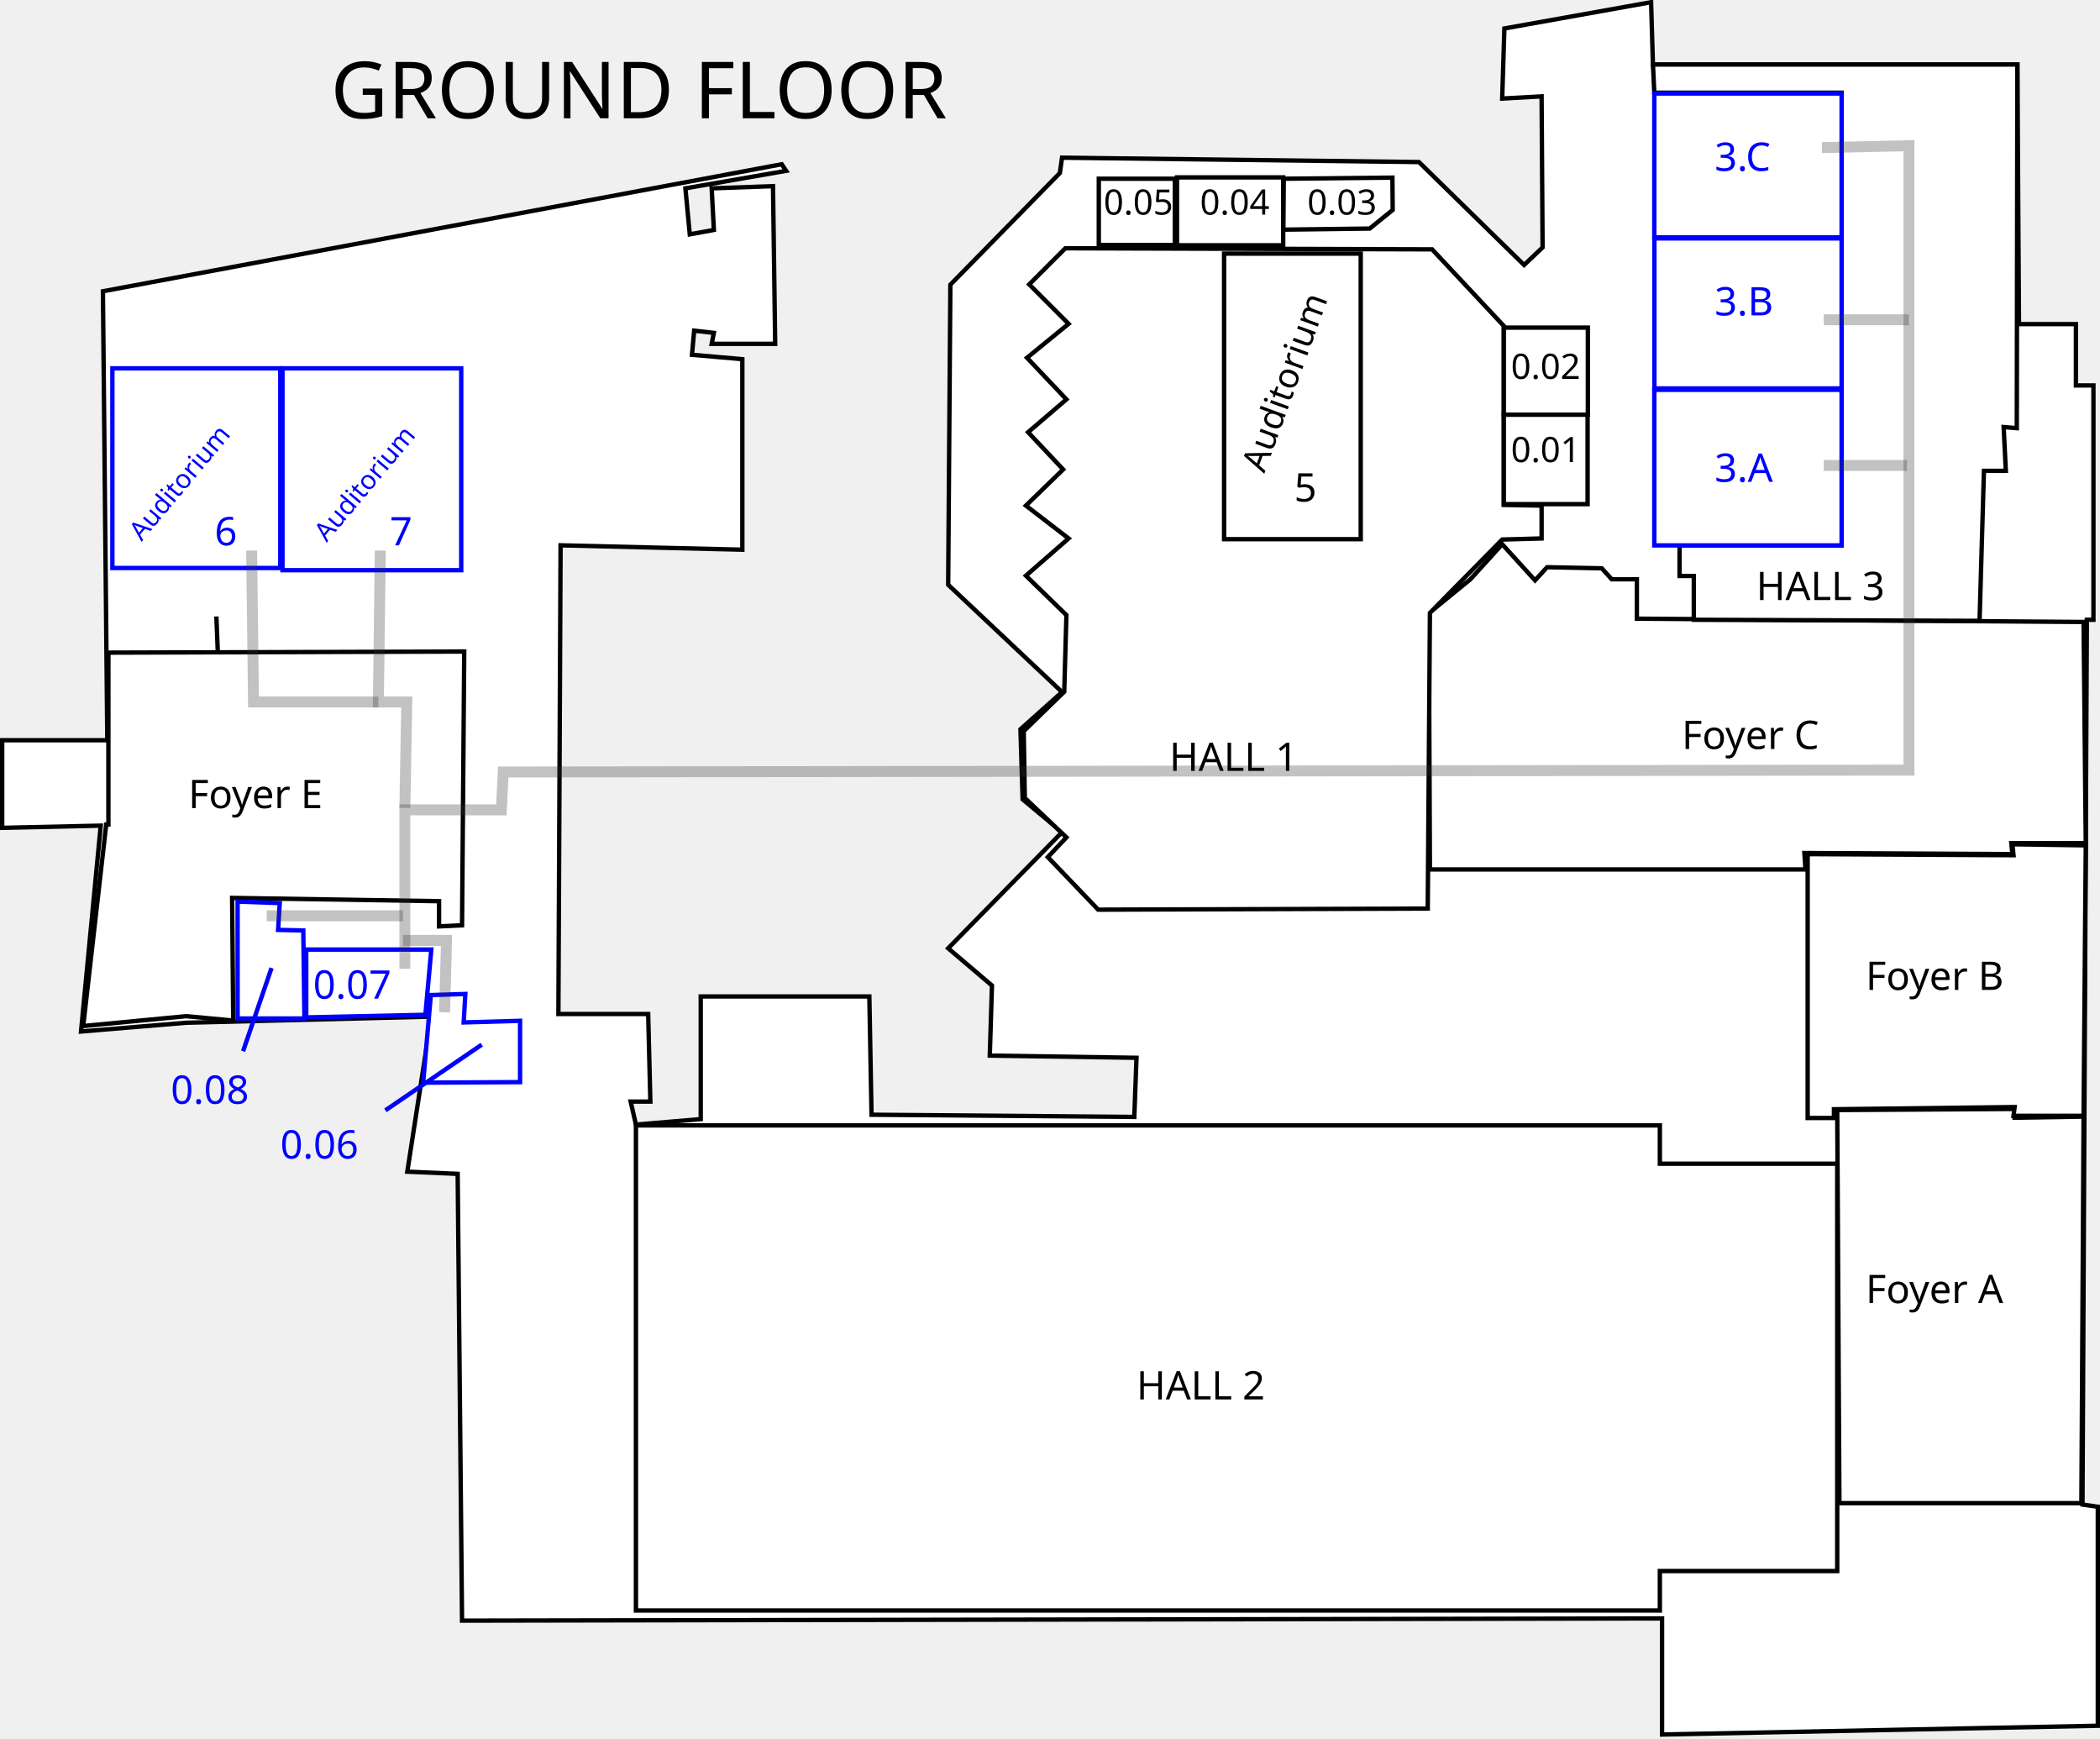
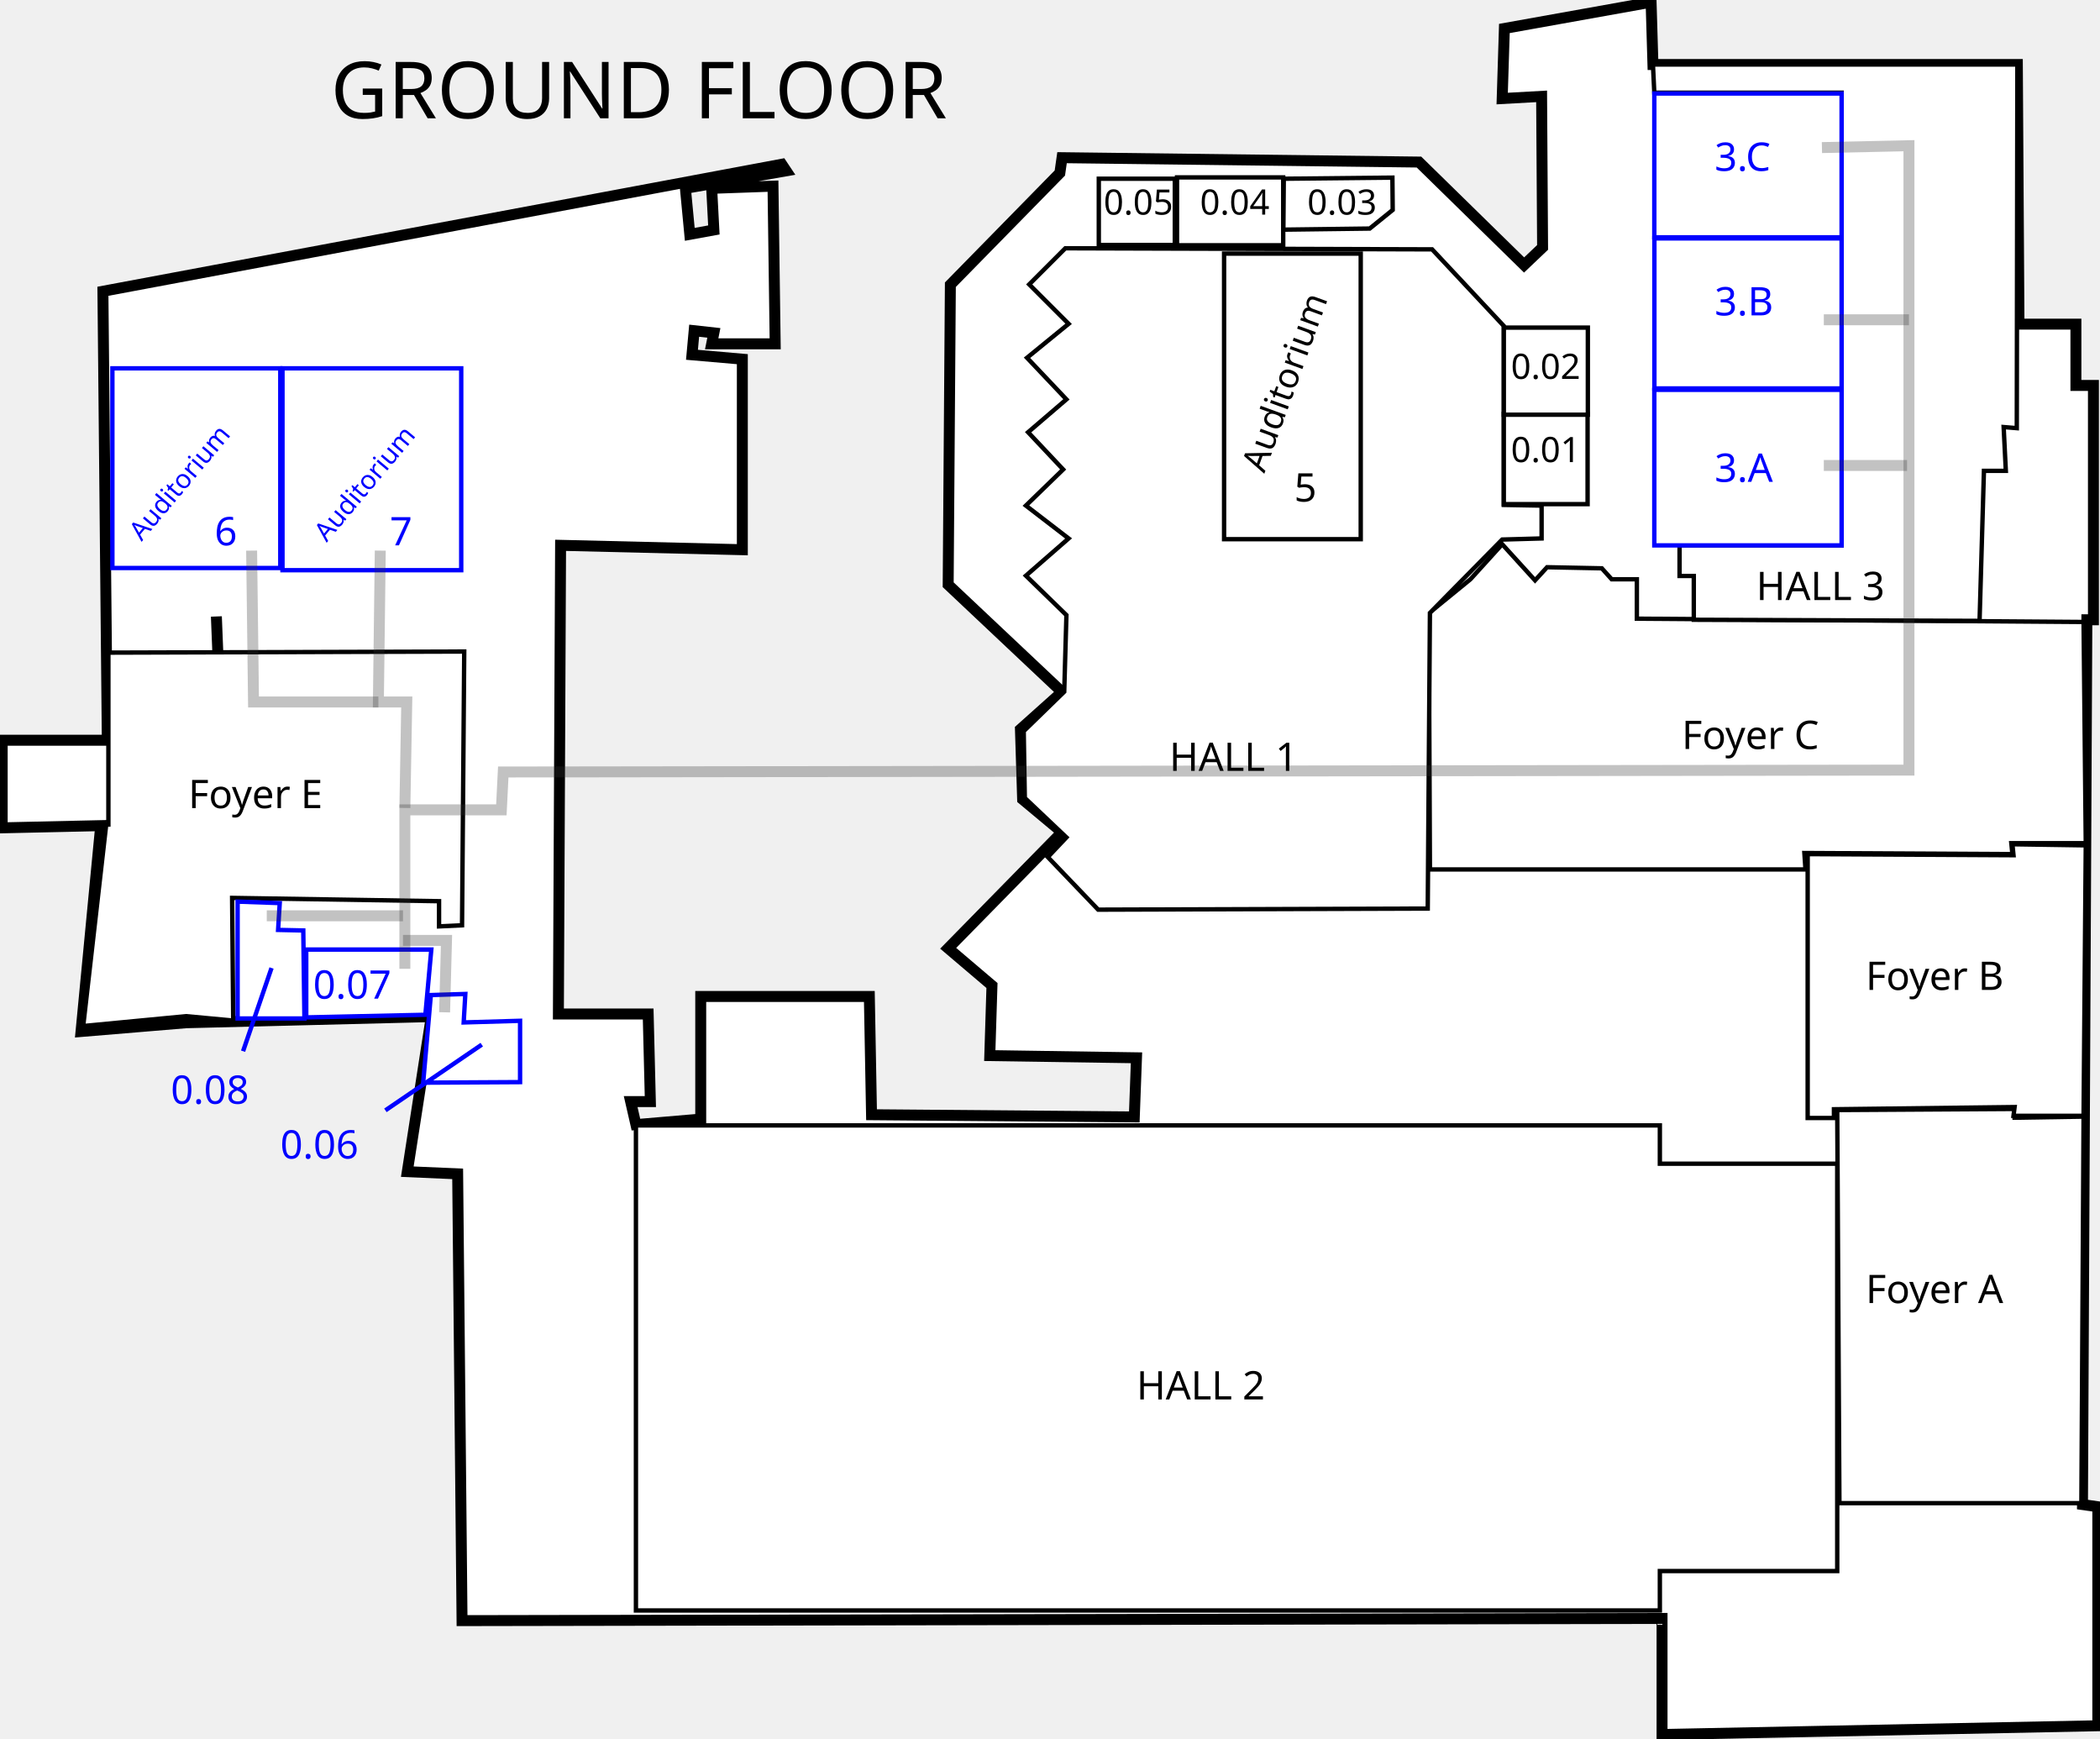
<svg xmlns="http://www.w3.org/2000/svg" viewBox="0 0 959 794" id="ground_floor">
  <style>
    rect, path { fill:white; stroke:#000000; stroke-width: 2px;}
    text { font-size: 16px; font-family: sans-serif;}
    text.w3c, text.bigger { font-size: 1.5em; }
    text.w3c { fill: blue; }
    line.w3c, rect.w3c, path.w3c { stroke:blue; stroke-width: 2px;}
    #walkpaths path { fill: none; stroke: rgba(50, 50, 50, 0.3); stroke-width: 5px }
+     #building path { stroke-width: 5px; }
  </style>
  <g transform="translate(-112,-141)" id="building">
    <path d="m 159,274 2,205 -48,0 0,40 45,-1 -9,94 48,-4 111.965,-2.803 L 298,676 l 23,1 2,204 548,-1 0,53 199,-4 0,-100 -7,-1 2,-404 3,0 0,-107 -8,0 0,-28 -26,0 -0.742,-118.539 -166.415,0 L 866,142 l -67,12 -1,32 18,-1 0.447,68.968 -8.447,8.032 -48,-47 -163,-2 -1,7 -50,51 -1,137 52,49 -19,17 1,32 18,15 -52,53 20,17 -1,32 67,1 -1,27 -120,-1 -1,-54 -77,0 0,56 -29.591,2.516 0,0 0,0 L 400,644 l 9,0 -1,-40 -41,0 1,-214 83,2 0,-87 -23,-2 1,-11 9,1 -1,5 29,0 -1,-72 -28,1 1,19 -11,2 -2,-21 46,-8 -2,-3 z" id="ground_building" />
    <path id="building_part" d="m 210.812,422.487 1.728,43.199 42.335,0 0,-7.776" />
-     <g id="foyers">
-       <path d="m 951,647.862 1,179.5 110.5,0 1,-176.5 -31.5,0.5 0,-4 z" id="foyera" />
-       <path d="m 937.5,531 94,0.5 -0.5,-5 33.5,0.5 -1,123.5 -32,0 0.5,-4 -82.5,1 0,4 -12,0 z" id="foyerb" />
-       <path d="m 765,538 171.5,0 -0.5,-7.5 95,0.5 -0.5,-5 34,0 -1,-101 -204,-1.5 0,-18 -11.5,0 -4.5,-5 -25,-0.5 -5.5,6 -15,-16.5 -14.5,16 -19,15.5 z" id="foyerc" />
-       <path d="m 161.5,439 162.5,-0.5 -1,125 -10.5,0.5 0,-11.5 -94.5,-1.5 0.5,56 -21.5,-2 -47,4.5 10.5,-92 1,0 z" id="foyere" />
-     </g>
-     <g id="halls">
-       <path d="m 766,254.862 -167.5,-0.5 -16.5,16.5 18,18 -19,15.5 18,19 -17.5,15 16,17 -17,16.5 19.5,15 -19.5,17 18.5,18 -1,35 -18.5,18 0.5,30.5 19,18 -8.5,9 23,24 150.5,-0.5 1,-135 33,-33.5 18,-0.5 0,-15 -17.259,-0.306 0,-81.715 z" id="hall1" />
-       <path d="m 402.408,654.879 0,221.484 467.592,0 0,-18 81,0 0,-0.002 0,-185.998 -81,0 0,-17.484 -467.592,0 z" id="hall2" />
-       <path d="m 879,404 6.5,0 0,20 130.5,0.5 2,-68.5 10,0 -1,-20 6,0.5 0.259,-166.039 -166.415,0 0.622,12.871 85.543,0 0,206.702 L 879,390 Z" id="hall3" />
-     </g>
-     <g id="auditorium">
-       <rect id="auditorium5" width="62.4" height="130.4" x="671" y="256.8" />
-       <rect id="auditorium6" class="w3c" width="76.677" height="91.178" x="163.323" y="309.184" />
-       <rect id="auditorium7" class="w3c" width="81.628" height="92.178" x="241" y="309.184" />
-     </g>
-     <g id="rooms">
-       <rect class="w3c" id="room3a" width="85.534" height="71.034" x="867.466" y="319" />
-       <rect class="w3c" id="room3b" width="85.5" height="68.5" x="867.5" y="249.862" />
-       <rect class="w3c" id="room3c" width="85.534" height="65.668" x="867.466" y="183.694" />
-       <rect id="room001" width="38.259" height="41.194" x="798.741" y="330" />
-       <rect id="room002" width="38.368" height="39.771" x="798.75" y="290.591" />
-       <path id="room003" d="m 747.867,222.108 -49.617,0.504 -0.25,23.25 39.5,-0.5 10.5,-8.5 z" />
-       <rect id="room004" width="48.5" height="31" x="649.5" y="222" />
-       <rect id="room005" width="34.715" height="30.254" x="613.785" y="222.608" />
-       <path id="room006" class="w3c" d="m 349.5,635.112 0,-28 -25.75,0.75 0.75,-13 -15.75,0.5 -3.5,40 z" />
-       <path id="room007" class="w3c" d="m 308.965,574.582 -57.114,0 0,30.977 54.4,-1.198 z" />
-       <path id="room008" class="w3c" d="m 220.508,552.692 0,53.352 30.511,0 -0.52,-40.181 -11.5,-0.25 0.75,-12.25 z" />
-     </g>
+   </g>
+   <g transform="translate(-112,-141)" id="foyers">
+     <path d="m 951,647.862 1,179.5 110.5,0 1,-176.5 -31.5,0.5 0,-4 z" id="foyera" />
+     <path d="m 937.5,531 94,0.5 -0.5,-5 33.5,0.5 -1,123.5 -32,0 0.5,-4 -82.5,1 0,4 -12,0 z" id="foyerb" />
+     <path d="m 765,538 171.5,0 -0.5,-7.5 95,0.5 -0.5,-5 34,0 -1,-101 -204,-1.5 0,-18 -11.5,0 -4.5,-5 -25,-0.5 -5.5,6 -15,-16.5 -14.5,16 -19,15.5 z" id="foyerc" />
+     <path d="m 161.5,439 162.5,-0.5 -1,125 -10.5,0.5 0,-11.5 -94.5,-1.5 0.5,56 -21.5,-2 -47,4.5 10.5,-92 1,0 z" id="foyere" />
+   </g>
+   <g transform="translate(-112,-141)" id="halls">
+     <path d="m 766,254.862 -167.5,-0.5 -16.5,16.5 18,18 -19,15.5 18,19 -17.5,15 16,17 -17,16.5 19.5,15 -19.5,17 18.5,18 -1,35 -18.5,18 0.5,30.5 19,18 -8.5,9 23,24 150.5,-0.5 1,-135 33,-33.5 18,-0.5 0,-15 -17.259,-0.306 0,-81.715 z" id="hall1" />
+     <path d="m 402.408,654.879 0,221.484 467.592,0 0,-18 81,0 0,-0.002 0,-185.998 -81,0 0,-17.484 -467.592,0 z" id="hall2" />
+     <path d="m 879,404 6.5,0 0,20 130.5,0.5 2,-68.5 10,0 -1,-20 6,0.5 0.259,-166.039 -166.415,0 0.622,12.871 85.543,0 0,206.702 L 879,390 Z" id="hall3" />
+   </g>
+   <g transform="translate(-112,-141)" id="auditorium">
+     <rect id="auditorium5" width="62.4" height="130.4" x="671" y="256.8" />
+     <rect id="auditorium6" class="w3c" width="76.677" height="91.178" x="163.323" y="309.184" />
+     <rect id="auditorium7" class="w3c" width="81.628" height="92.178" x="241" y="309.184" />
+   </g>
+   <g transform="translate(-112,-141)" id="rooms">
+     <rect class="w3c" id="room3a" width="85.534" height="71.034" x="867.466" y="319" />
+     <rect class="w3c" id="room3b" width="85.5" height="68.5" x="867.5" y="249.862" />
+     <rect class="w3c" id="room3c" width="85.534" height="65.668" x="867.466" y="183.694" />
+     <rect id="room001" width="38.259" height="41.194" x="798.741" y="330" />
+     <rect id="room002" width="38.368" height="39.771" x="798.75" y="290.591" />
+     <path id="room003" d="m 747.867,222.108 -49.617,0.504 -0.25,23.25 39.5,-0.5 10.5,-8.5 z" />
+     <rect id="room004" width="48.5" height="31" x="649.5" y="222" />
+     <rect id="room005" width="34.715" height="30.254" x="613.785" y="222.608" />
+     <path id="room006" class="w3c" d="m 349.5,635.112 0,-28 -25.75,0.75 0.75,-13 -15.75,0.5 -3.5,40 z" />
+     <path id="room007" class="w3c" d="m 308.965,574.582 -57.114,0 0,30.977 54.4,-1.198 z" />
+     <path id="room008" class="w3c" d="m 220.508,552.692 0,53.352 30.511,0 -0.52,-40.181 -11.5,-0.25 0.75,-12.25 z" />
  </g>
  <g id="walkpaths">
    <path d="m 832.015,67.391 39.743,-0.864 0,285.114 -641.939,0.864 -0.864,17.28 -44.063,0 0,72.575" />
    <path d="m 121.822,418.168 62.207,0" />
    <path d="m 184.028,429.399 19.872,0 -0.864,32.831" />
    <path d="m 184.892,368.921 0.864,-48.383 -12.96,0 0.864,-69.119" />
    <path d="m 114.91,251.419 0.864,69.119 57.023,0" />
    <path d="m 832.879,146.013 38.879,0" />
    <path d="m 832.879,212.54 38.015,0" />
  </g>
  <g transform="translate(-112,-141)" id="labels">
    <text style="font-size:3em;" x="263" y="195">GROUND FLOOR</text>
    <text class="bigger" x="964" y="736">Foyer A</text>
    <text class="bigger" x="964" y="593">Foyer B</text>
    <text class="bigger" x="880" y="483">Foyer C</text>
    <text class="bigger" x="198" y="510">Foyer E</text>
    <text class="bigger" x="646" y="493">HALL 1</text>
    <text class="bigger" x="631" y="780">HALL 2</text>
    <text class="bigger" x="914" y="415">HALL 3</text>
    <g>
      <text transform="rotate(-70)" x="-100" y="770">Auditorium</text>
      <text class="bigger" x="703" y="370">5</text>
    </g>
    <g>
      <text class="w3c" style="font-size: 1em;" transform="rotate(-50)" x="-184" y="385">Auditorium</text>
      <text class="w3c" x="210" y="390">6</text>
    </g>
    <g>
      <text class="w3c" style="font-size: 1em;" transform="rotate(-50)" x="-130" y="450">Auditorium</text>
      <text class="w3c" x="290" y="390">7</text>
    </g>
    <text class="w3c" x="895" y="361">3.A</text>
    <text class="w3c" x="895" y="285">3.B</text>
    <text class="w3c" x="895" y="219">3.C</text>
    <text x="802" y="352">0.01</text>
    <text x="802" y="314">0.02</text>
    <text x="709" y="239">0.03</text>
    <text x="660" y="239">0.04</text>
    <text x="616" y="239">0.05</text>
    <text class="w3c" x="240" y="670">0.06</text>
    <line class="w3c" x1="332" y1="618" x2="288" y2="648" />
    <text class="w3c" x="255" y="597">0.07</text>
    <text class="w3c" x="190" y="645">0.08</text>
    <line x1="236" y1="583" x2="223" y2="621" class="w3c" />
  </g>
</svg>
